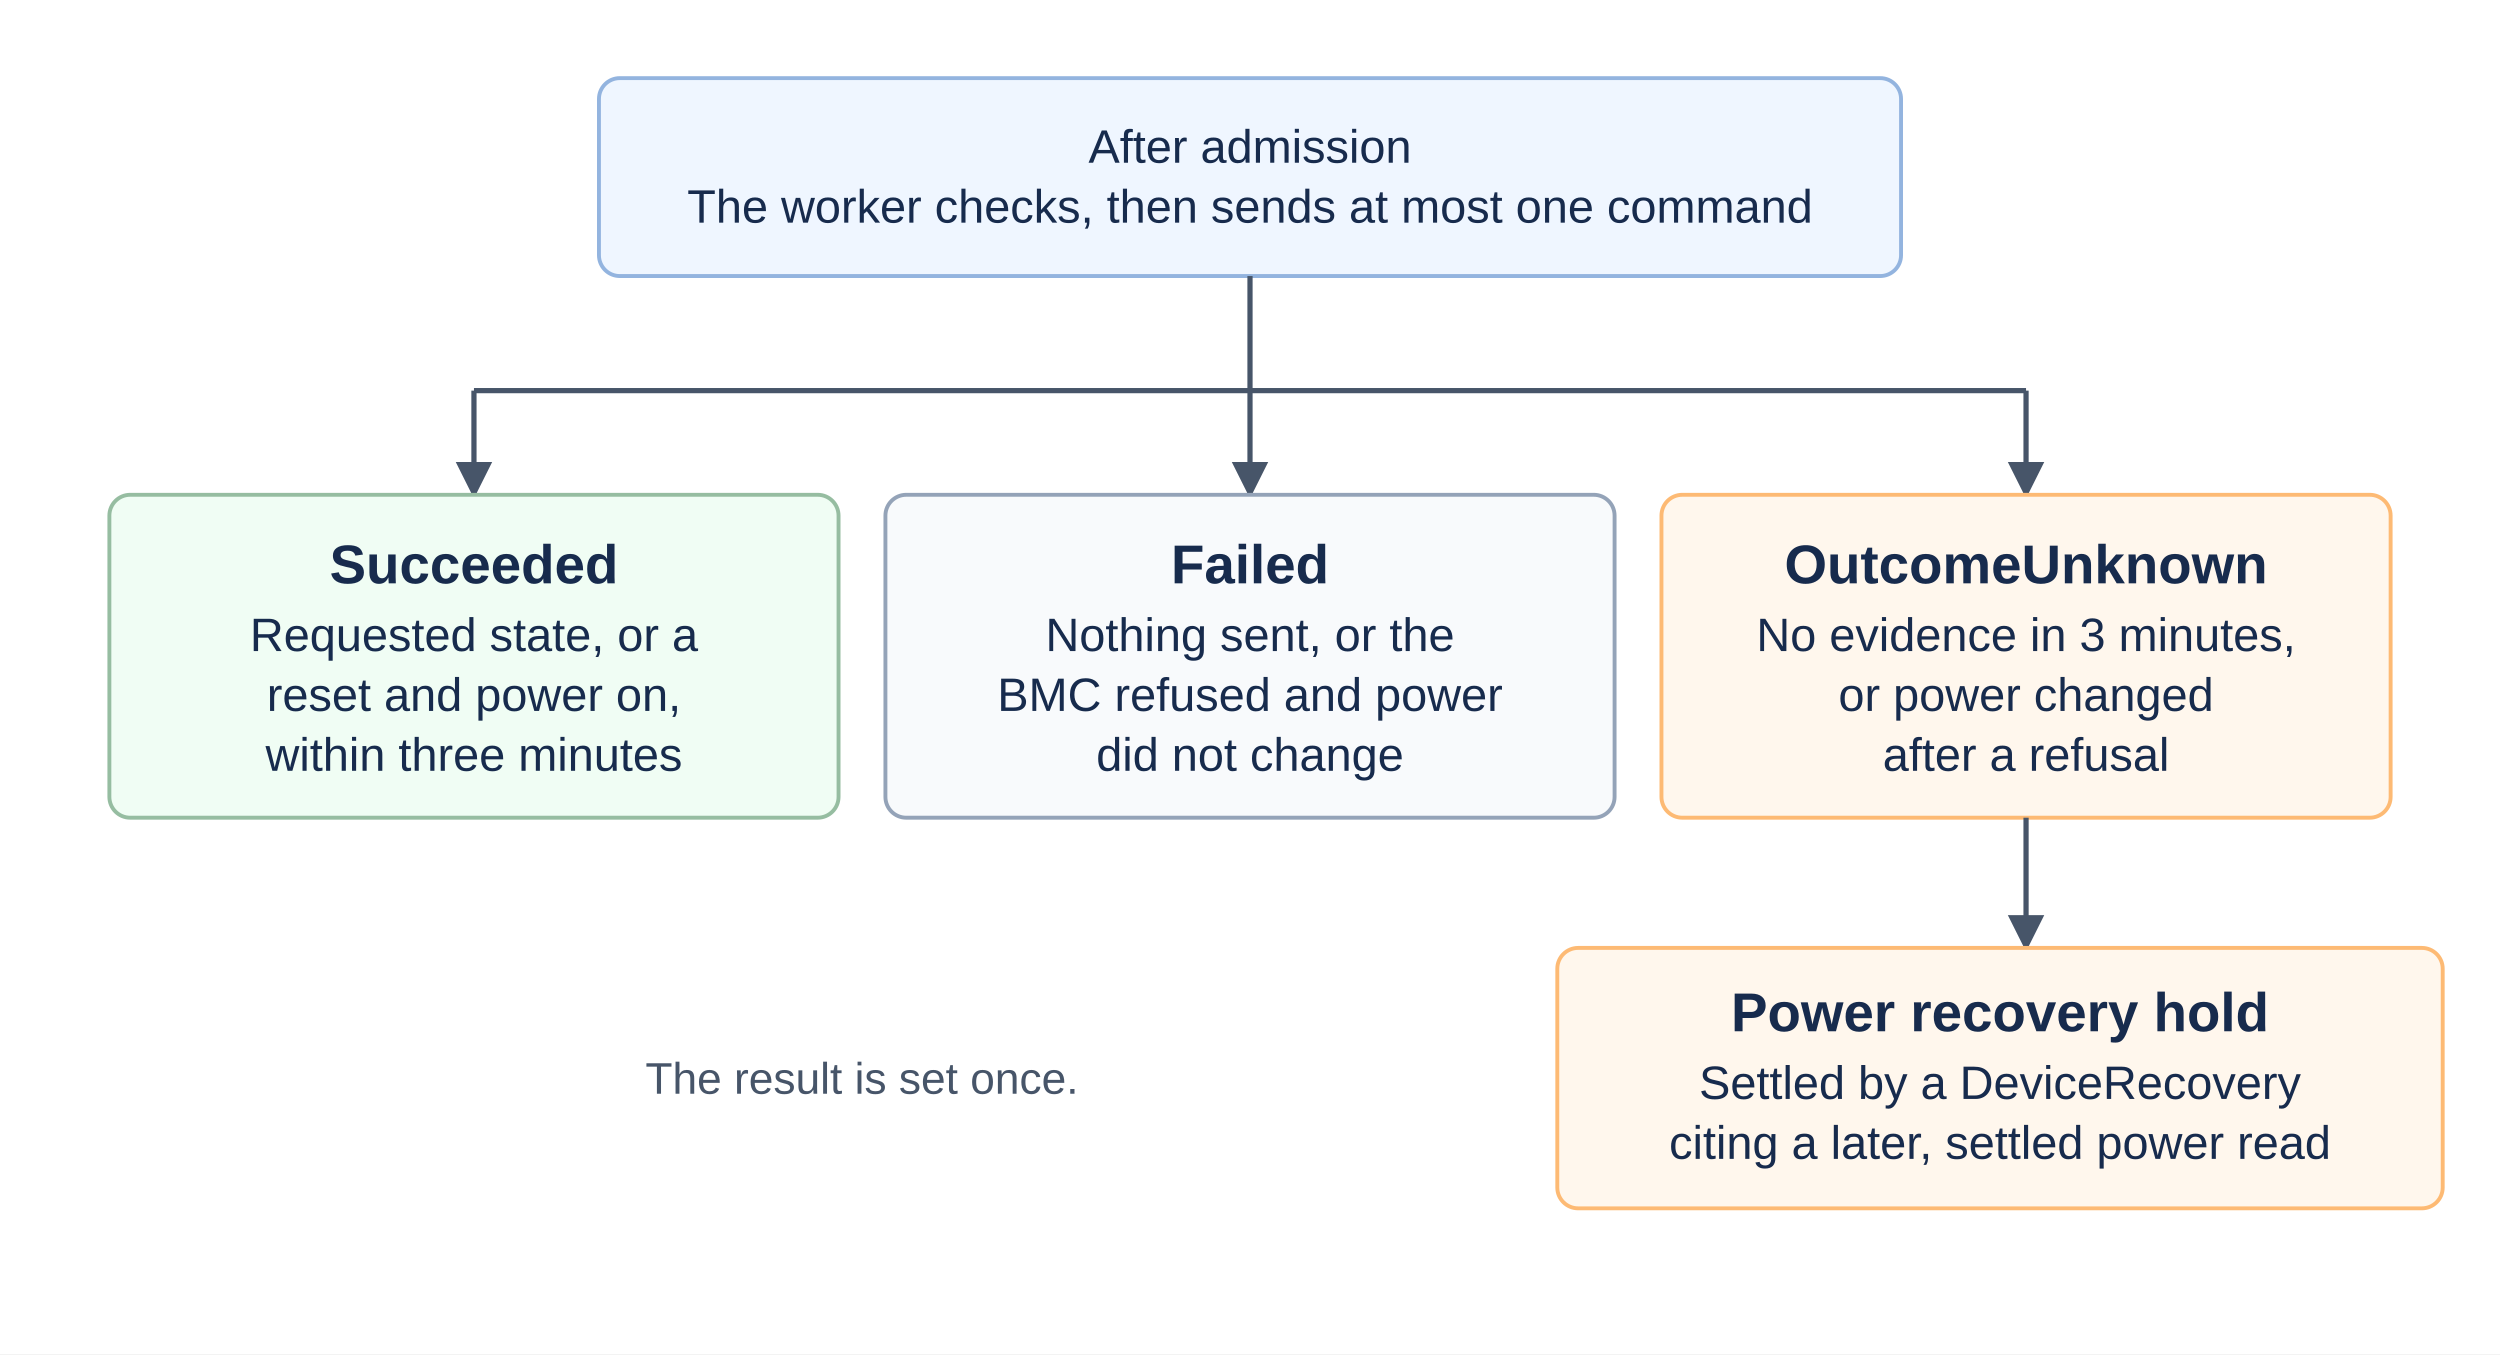
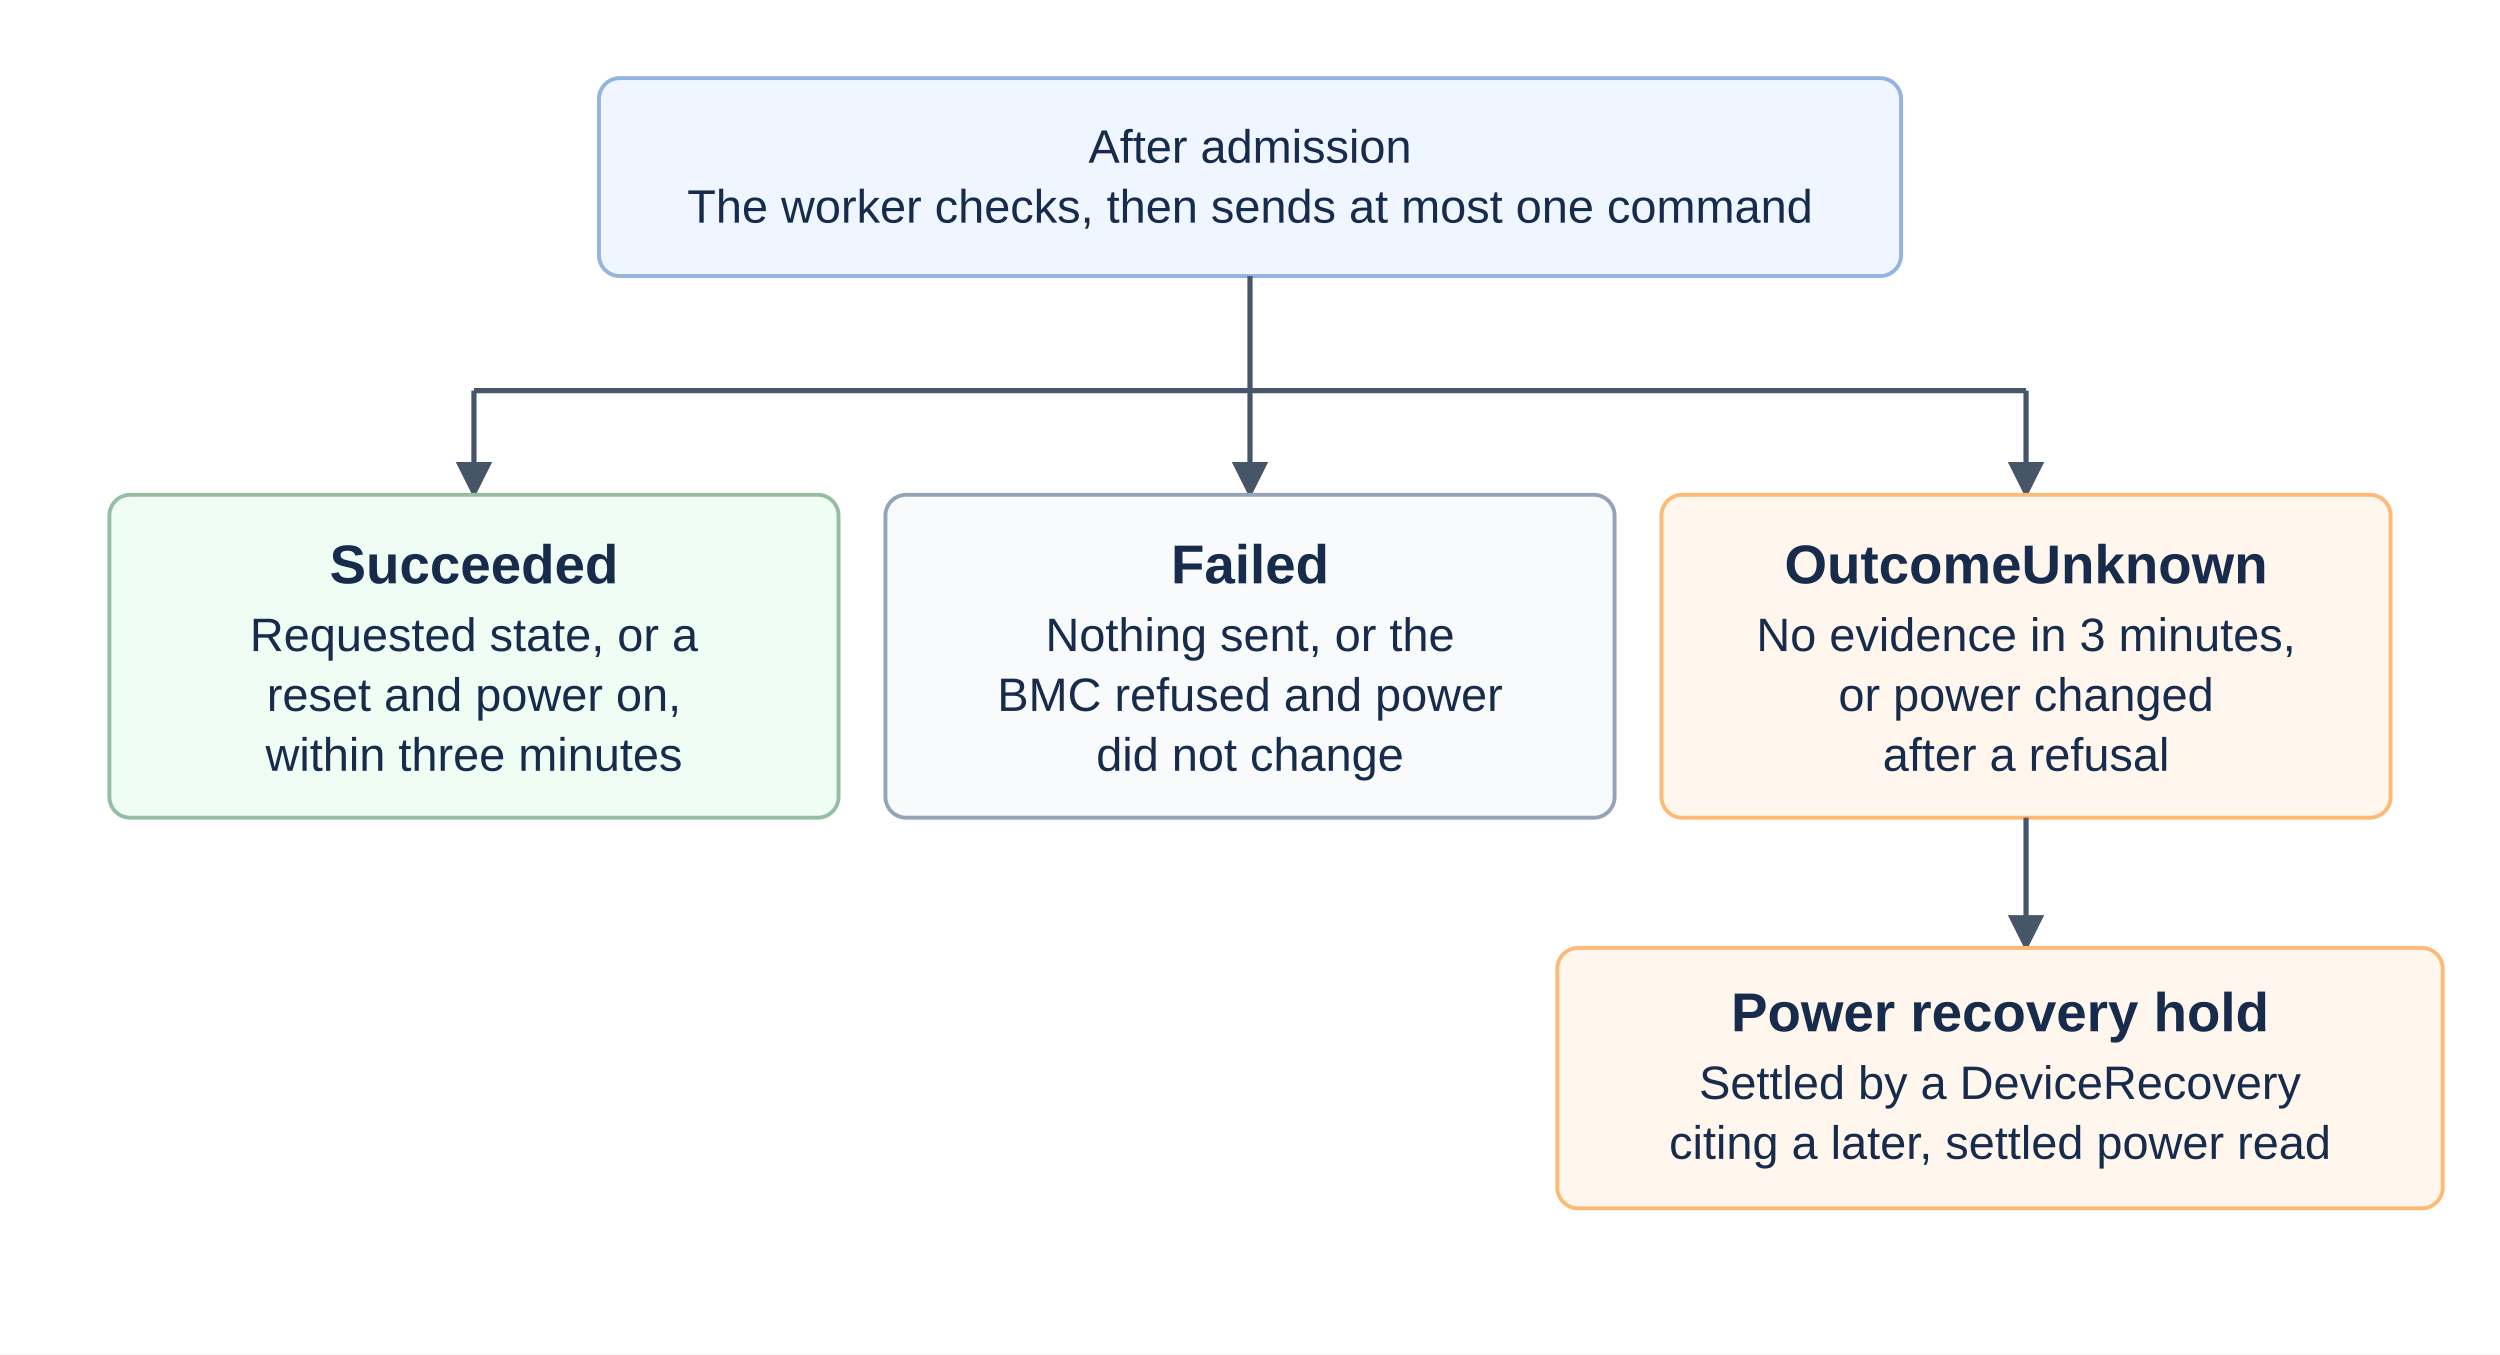
<svg xmlns="http://www.w3.org/2000/svg" width="960" height="520" viewBox="0 0 960 520" role="img" aria-labelledby="title description">
  <defs>
    <marker id="arrow" viewBox="0 0 10 10" refX="9" refY="5" markerWidth="7" markerHeight="7" orient="auto-start-reverse">
      <path d="M 0 0 L 10 5 L 0 10 z" fill="#475569" />
    </marker>
  </defs>
  <style>text { font-family: Arial, Helvetica, sans-serif; fill: #172b4d; } .heading { font-size: 21px; font-weight: 700; } .label { font-size: 18px; } .detail { font-size: 17px; fill: #475569; } .line { fill: none; stroke: #475569; stroke-width: 2; marker-end: url(#arrow); }</style>
  <rect width="960" height="520" fill="white" />
  <rect x="230" y="30" width="500" height="76" rx="8" fill="#eff6ff" stroke="#93b4df" stroke-width="1.5" />
  <text x="480" y="62.5" class="label" text-anchor="middle">After admission</text>
  <text x="480" y="85.5" class="label" text-anchor="middle">The worker checks, then sends at most one command</text>
  <path d="M 480 106 L 480 150" stroke="#475569" stroke-width="2" />
  <path d="M 182 150 L 778 150" stroke="#475569" stroke-width="2" fill="none" />
  <path d="M 182 150 L 182 190" class="line" />
  <path d="M 480 150 L 480 190" class="line" />
  <path d="M 778 150 L 778 190" class="line" />
  <rect x="42" y="190" width="280" height="124" rx="8" fill="#f0fdf4" stroke="#96bda1" stroke-width="1.5" />
  <text x="182" y="224" class="heading" text-anchor="middle">Succeeded</text>
  <text x="182" y="250" class="label" text-anchor="middle">Requested state, or a</text>
  <text x="182" y="273" class="label" text-anchor="middle">reset and power on,</text>
  <text x="182" y="296" class="label" text-anchor="middle">within three minutes</text>
  <rect x="340" y="190" width="280" height="124" rx="8" fill="#f8fafc" stroke="#94a3b8" stroke-width="1.5" />
  <text x="480" y="224" class="heading" text-anchor="middle">Failed</text>
  <text x="480" y="250" class="label" text-anchor="middle">Nothing sent, or the</text>
  <text x="480" y="273" class="label" text-anchor="middle">BMC refused and power</text>
  <text x="480" y="296" class="label" text-anchor="middle">did not change</text>
  <rect x="638" y="190" width="280" height="124" rx="8" fill="#fff7ed" stroke="#fdba74" stroke-width="1.5" />
  <text x="778" y="224" class="heading" text-anchor="middle">OutcomeUnknown</text>
  <text x="778" y="250" class="label" text-anchor="middle">No evidence in 3 minutes,</text>
  <text x="778" y="273" class="label" text-anchor="middle">or power changed</text>
  <text x="778" y="296" class="label" text-anchor="middle">after a refusal</text>
  <path d="M 778 314 L 778 364" class="line" />
  <rect x="598" y="364" width="340" height="100" rx="8" fill="#fff7ed" stroke="#fdba74" stroke-width="1.5" />
  <text x="768" y="396" class="heading" text-anchor="middle">Power recovery hold</text>
  <text x="768" y="422" class="label" text-anchor="middle">Settled by a DeviceRecovery</text>
  <text x="768" y="445" class="label" text-anchor="middle">citing a later, settled power read</text>
-   <text x="331" y="420" class="detail" text-anchor="middle">The result is set once.</text>
</svg>
